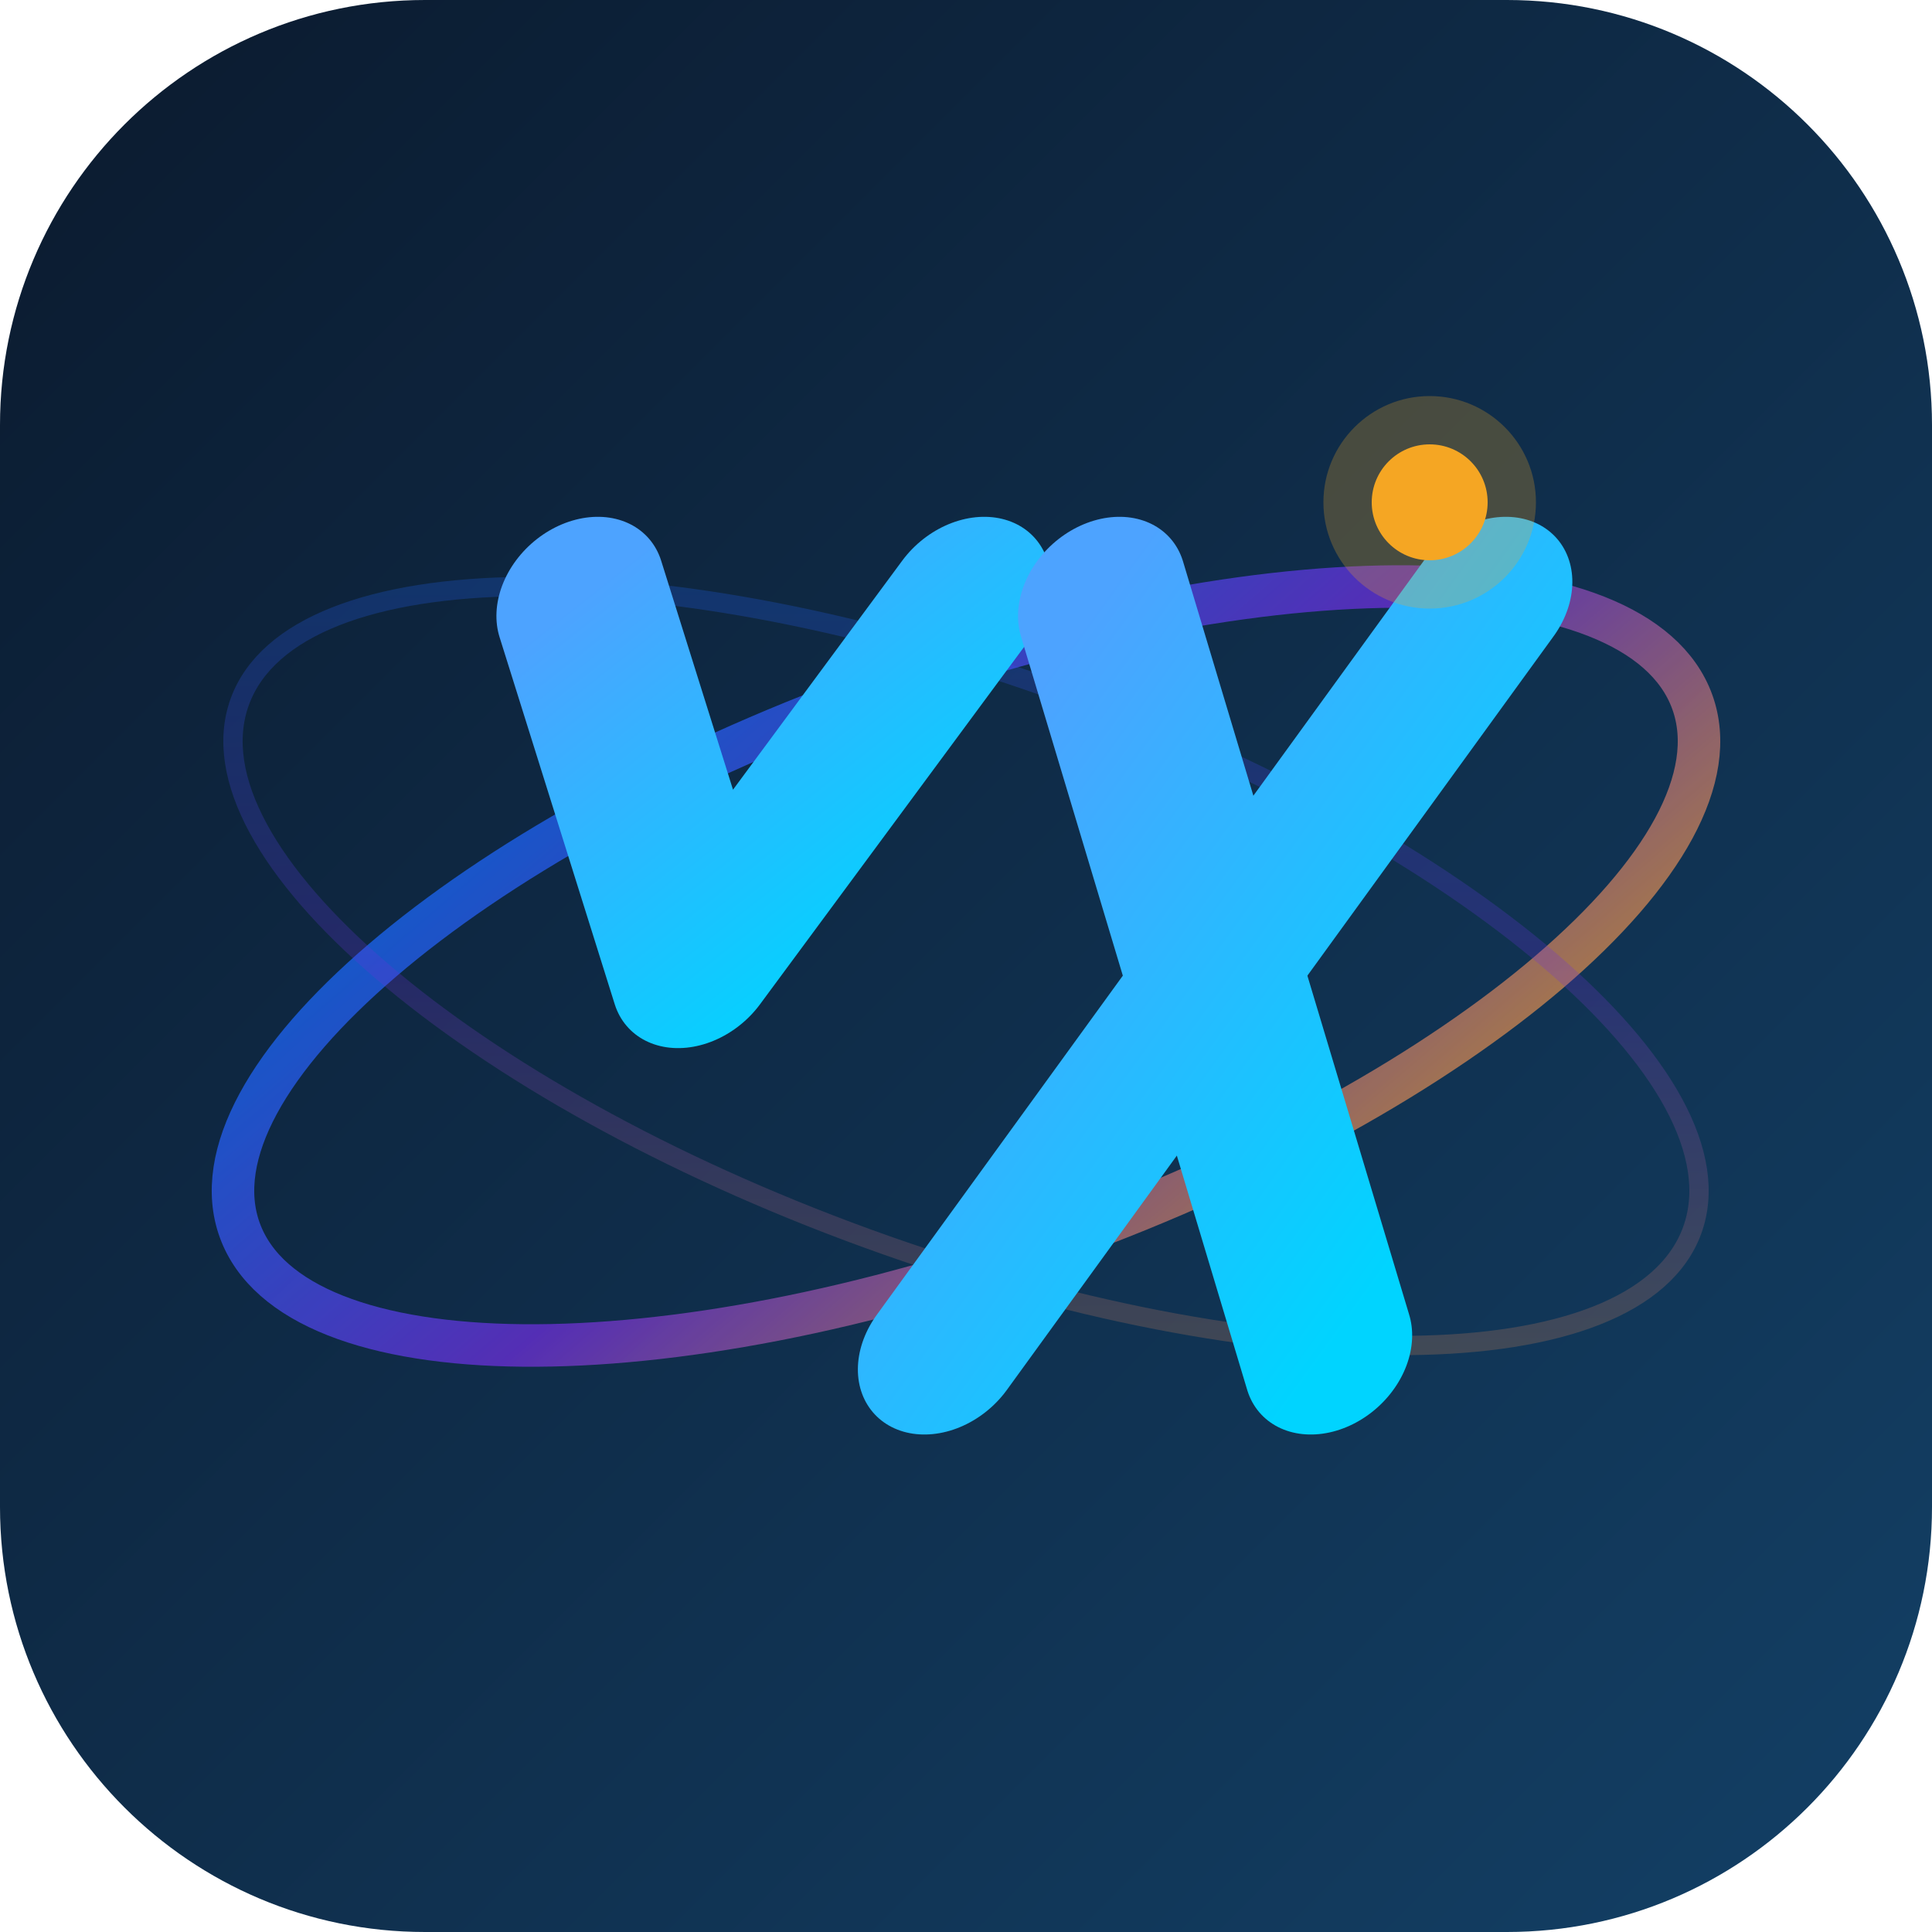
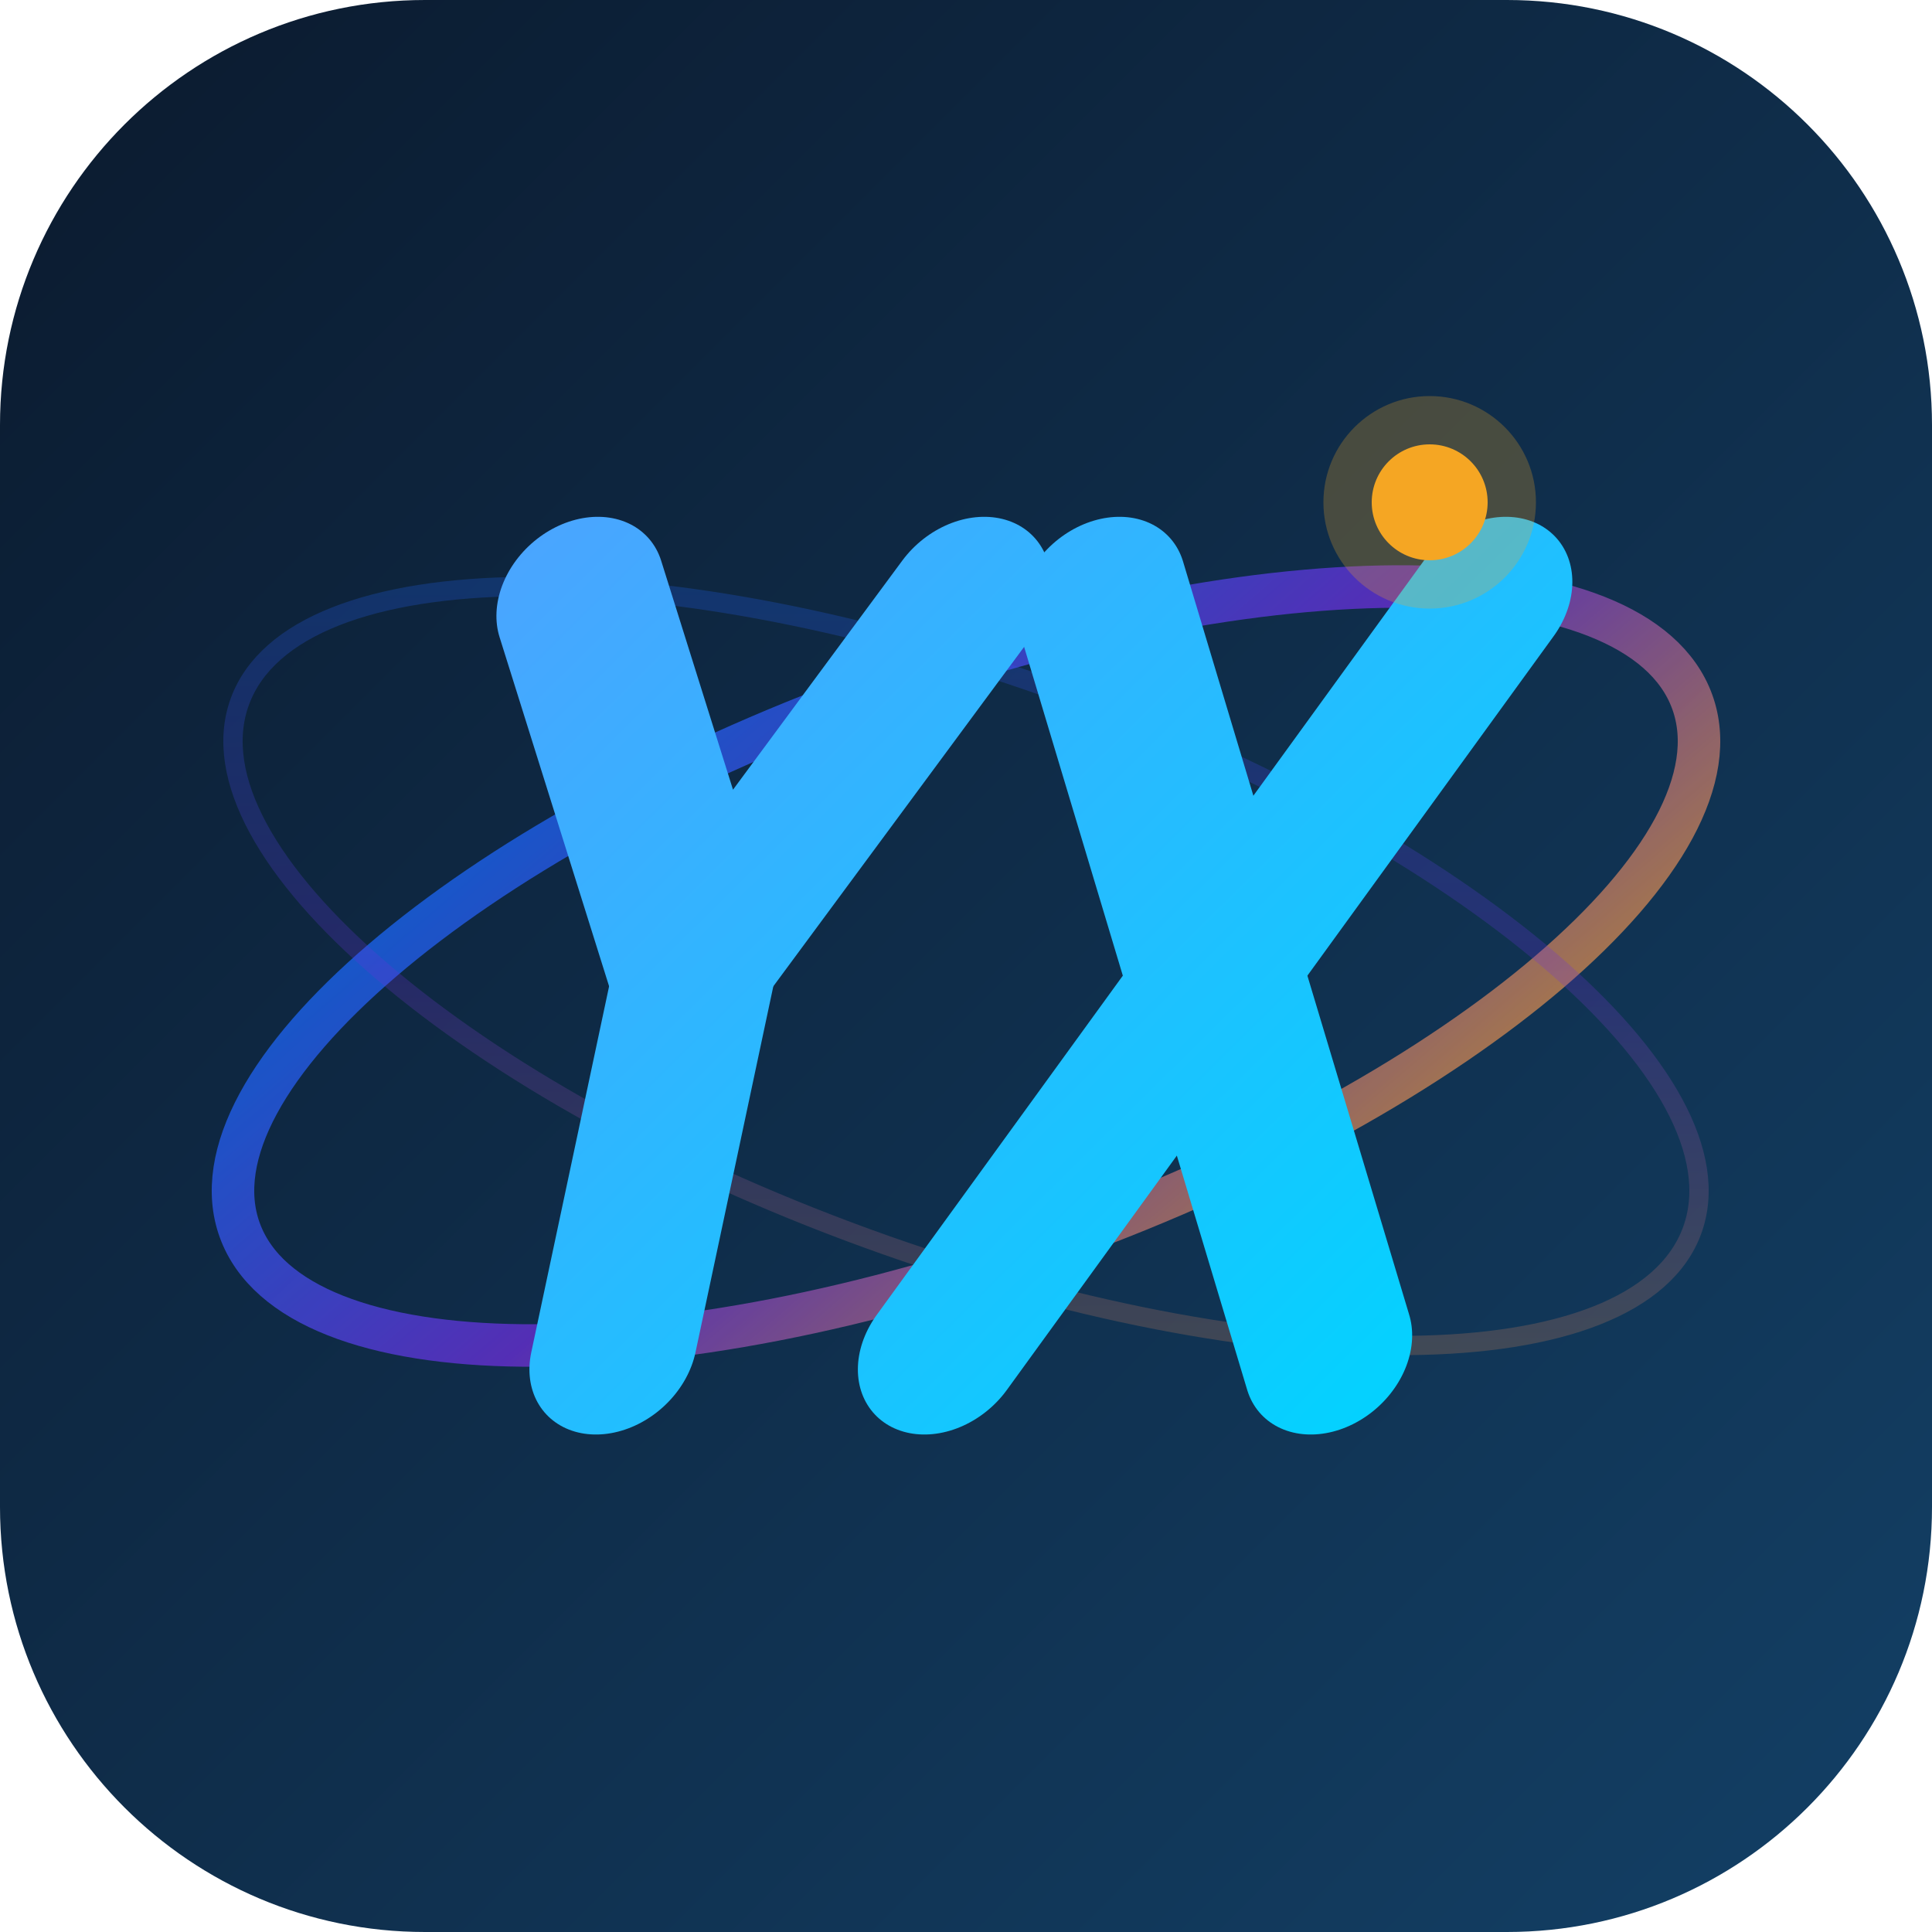
<svg xmlns="http://www.w3.org/2000/svg" width="512" height="512" viewBox="0 0 100 100" role="img" aria-label="YX Rewards">
  <defs>
    <linearGradient id="bg" x1="0%" y1="0%" x2="100%" y2="100%">
      <stop offset="0%" stop-color="#0B1A2E" />
      <stop offset="100%" stop-color="#134066" />
    </linearGradient>
    <linearGradient id="swoosh" x1="0%" y1="0%" x2="100%" y2="100%">
      <stop offset="0%" stop-color="#0078FF" />
      <stop offset="50%" stop-color="#6B2FD9" />
      <stop offset="100%" stop-color="#F5A623" />
    </linearGradient>
-     <linearGradient id="yx" x1="0%" y1="0%" x2="100%" y2="100%">
+     <linearGradient id="yx" gradientUnits="userSpaceOnUse" x1="20" y1="26" x2="80" y2="74">
      <stop offset="0%" stop-color="#4DA3FF" />
      <stop offset="100%" stop-color="#00D4FF" />
    </linearGradient>
  </defs>
  <rect width="100" height="100" rx="22" fill="url(#bg)" />
  <ellipse cx="50" cy="50" rx="40" ry="15" stroke="url(#swoosh)" stroke-width="2.2" fill="none" opacity="0.75" transform="rotate(-20 50 50)" />
  <ellipse cx="50" cy="50" rx="40" ry="15" stroke="url(#swoosh)" stroke-width="1" fill="none" opacity="0.25" transform="rotate(20 50 50)" />
  <g transform="matrix(1,0,-0.2126,1,10.63,0)" stroke="url(#yx)" stroke-width="8.5" stroke-linecap="round" stroke-linejoin="round" fill="none">
    <path d="M 26,31 L 36,50 L 46,31" />
    <path d="M 36,50 L 36,70" />
    <path d="M 53,31 L 73,70" />
    <path d="M 73,31 L 53,70" />
  </g>
  <circle cx="74" cy="26" r="3" fill="#F5A623" />
  <circle cx="74" cy="26" r="5.5" fill="#F5A623" opacity="0.25" />
</svg>
